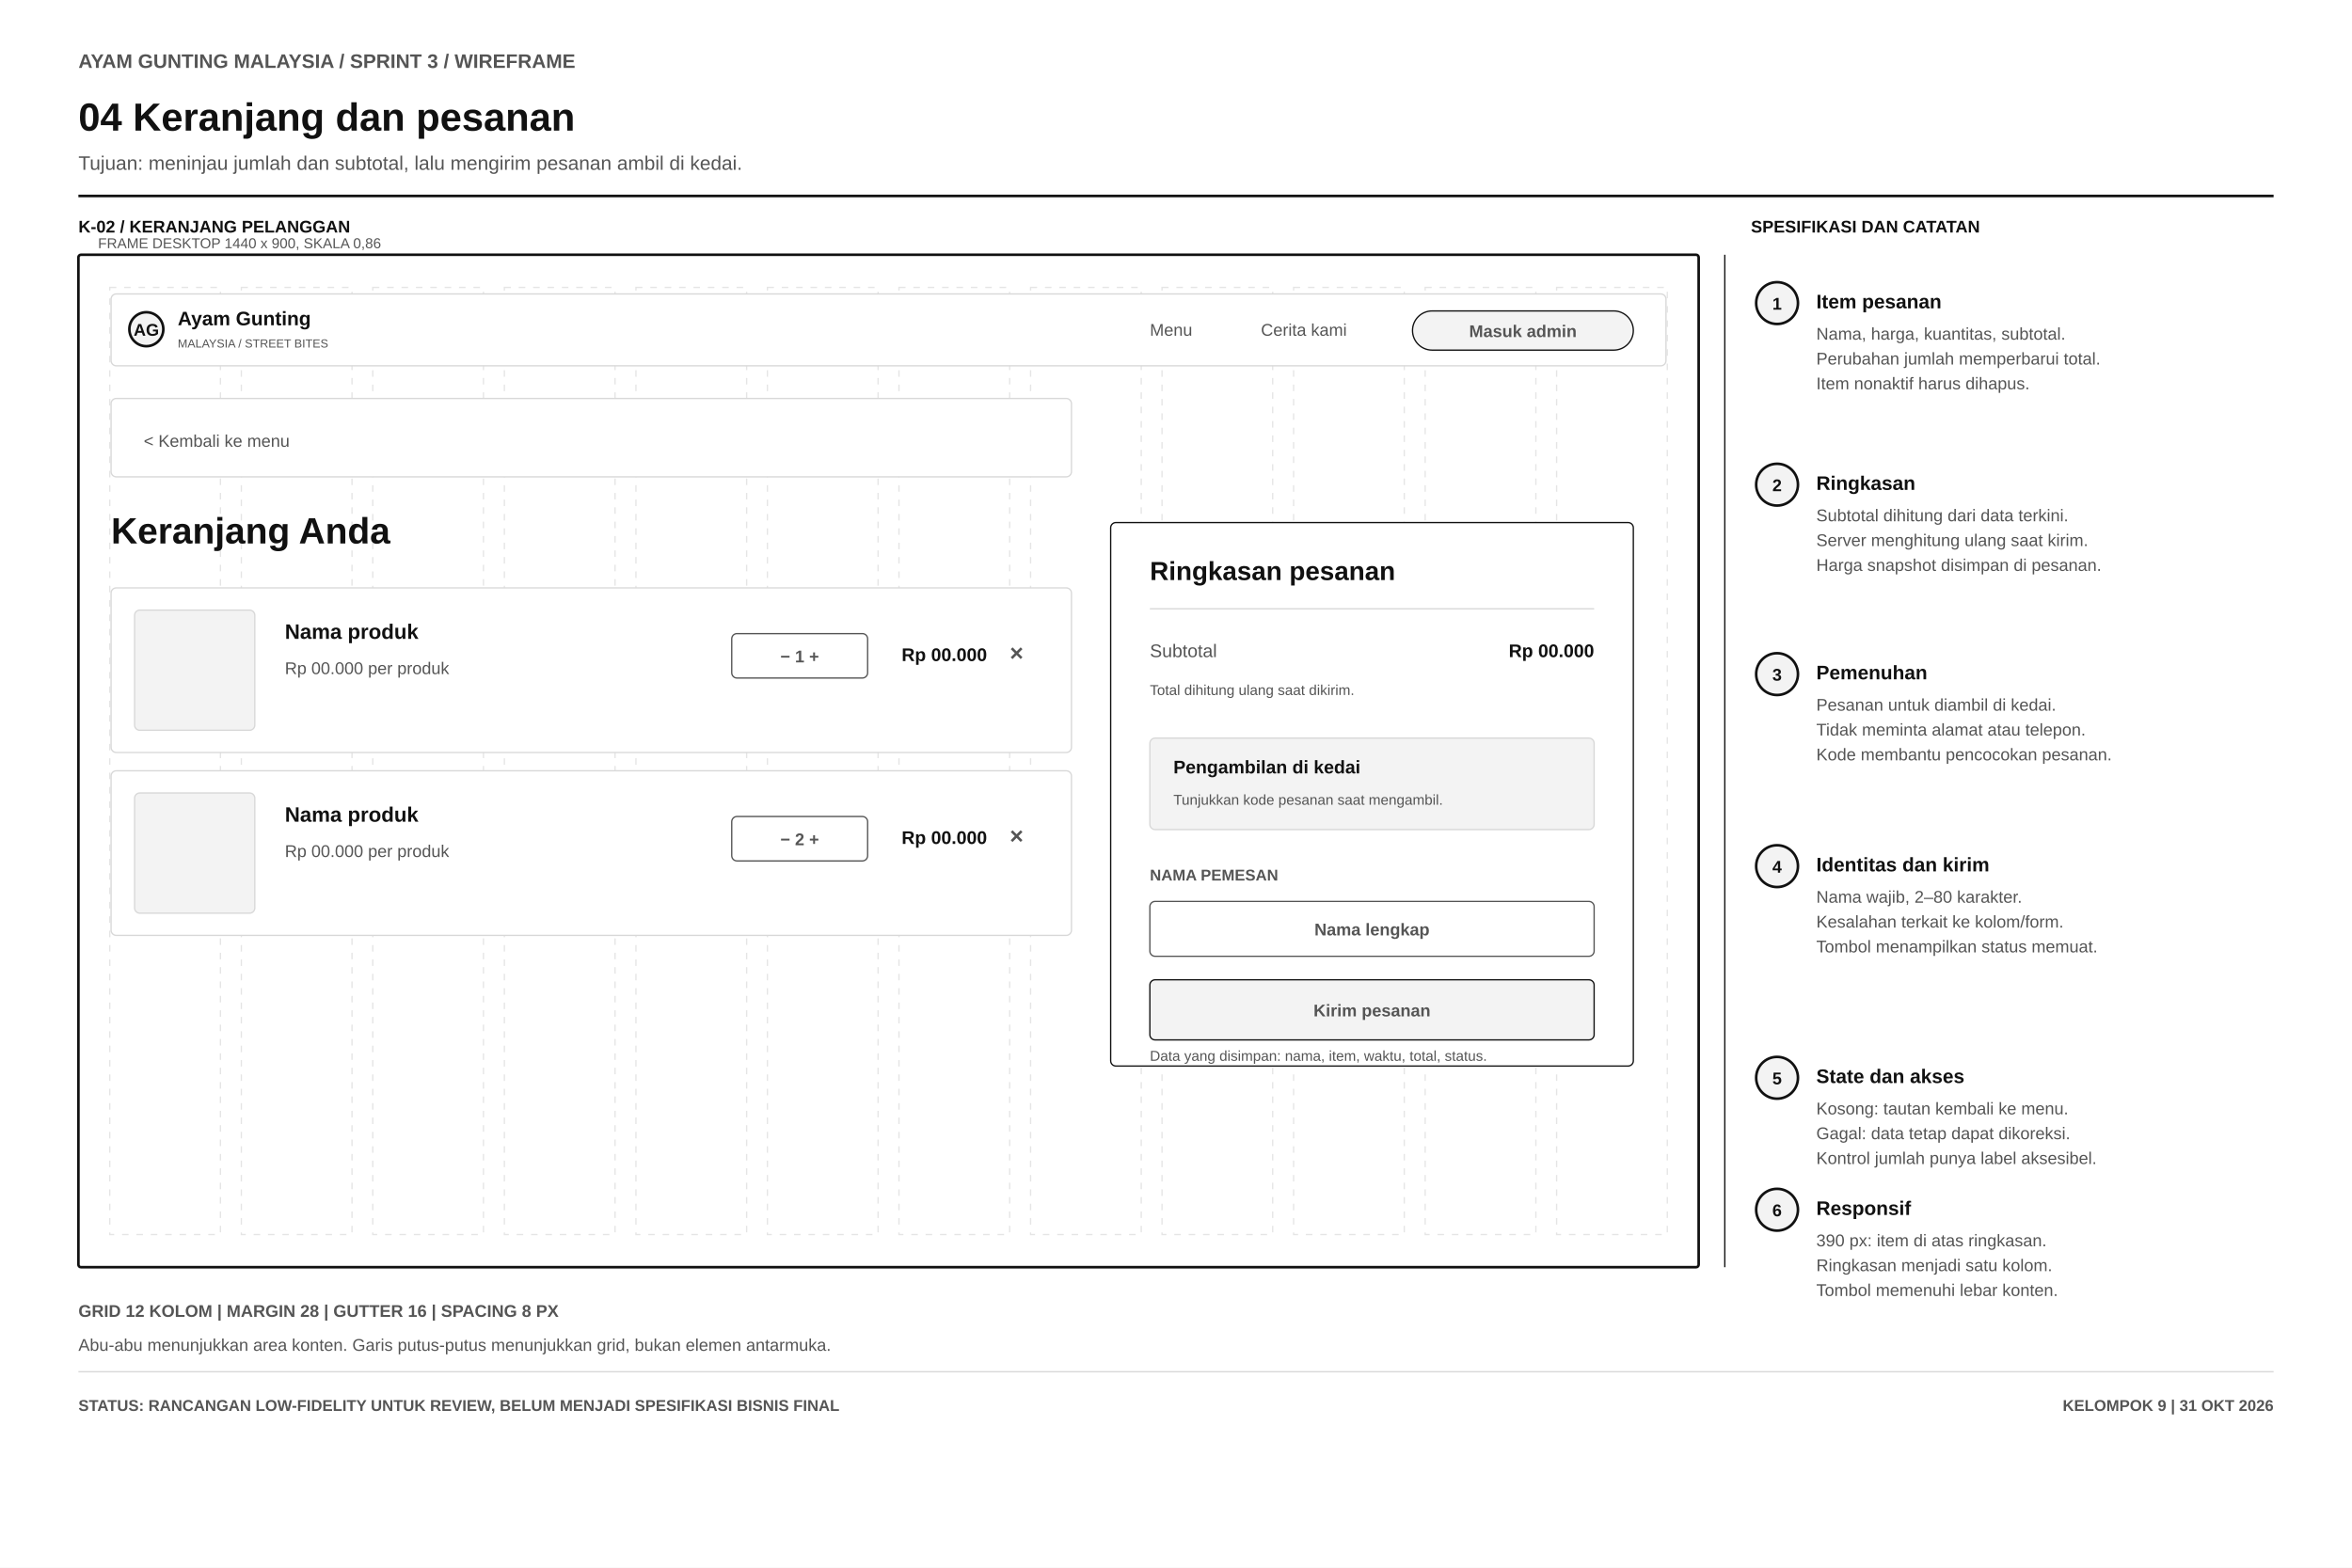
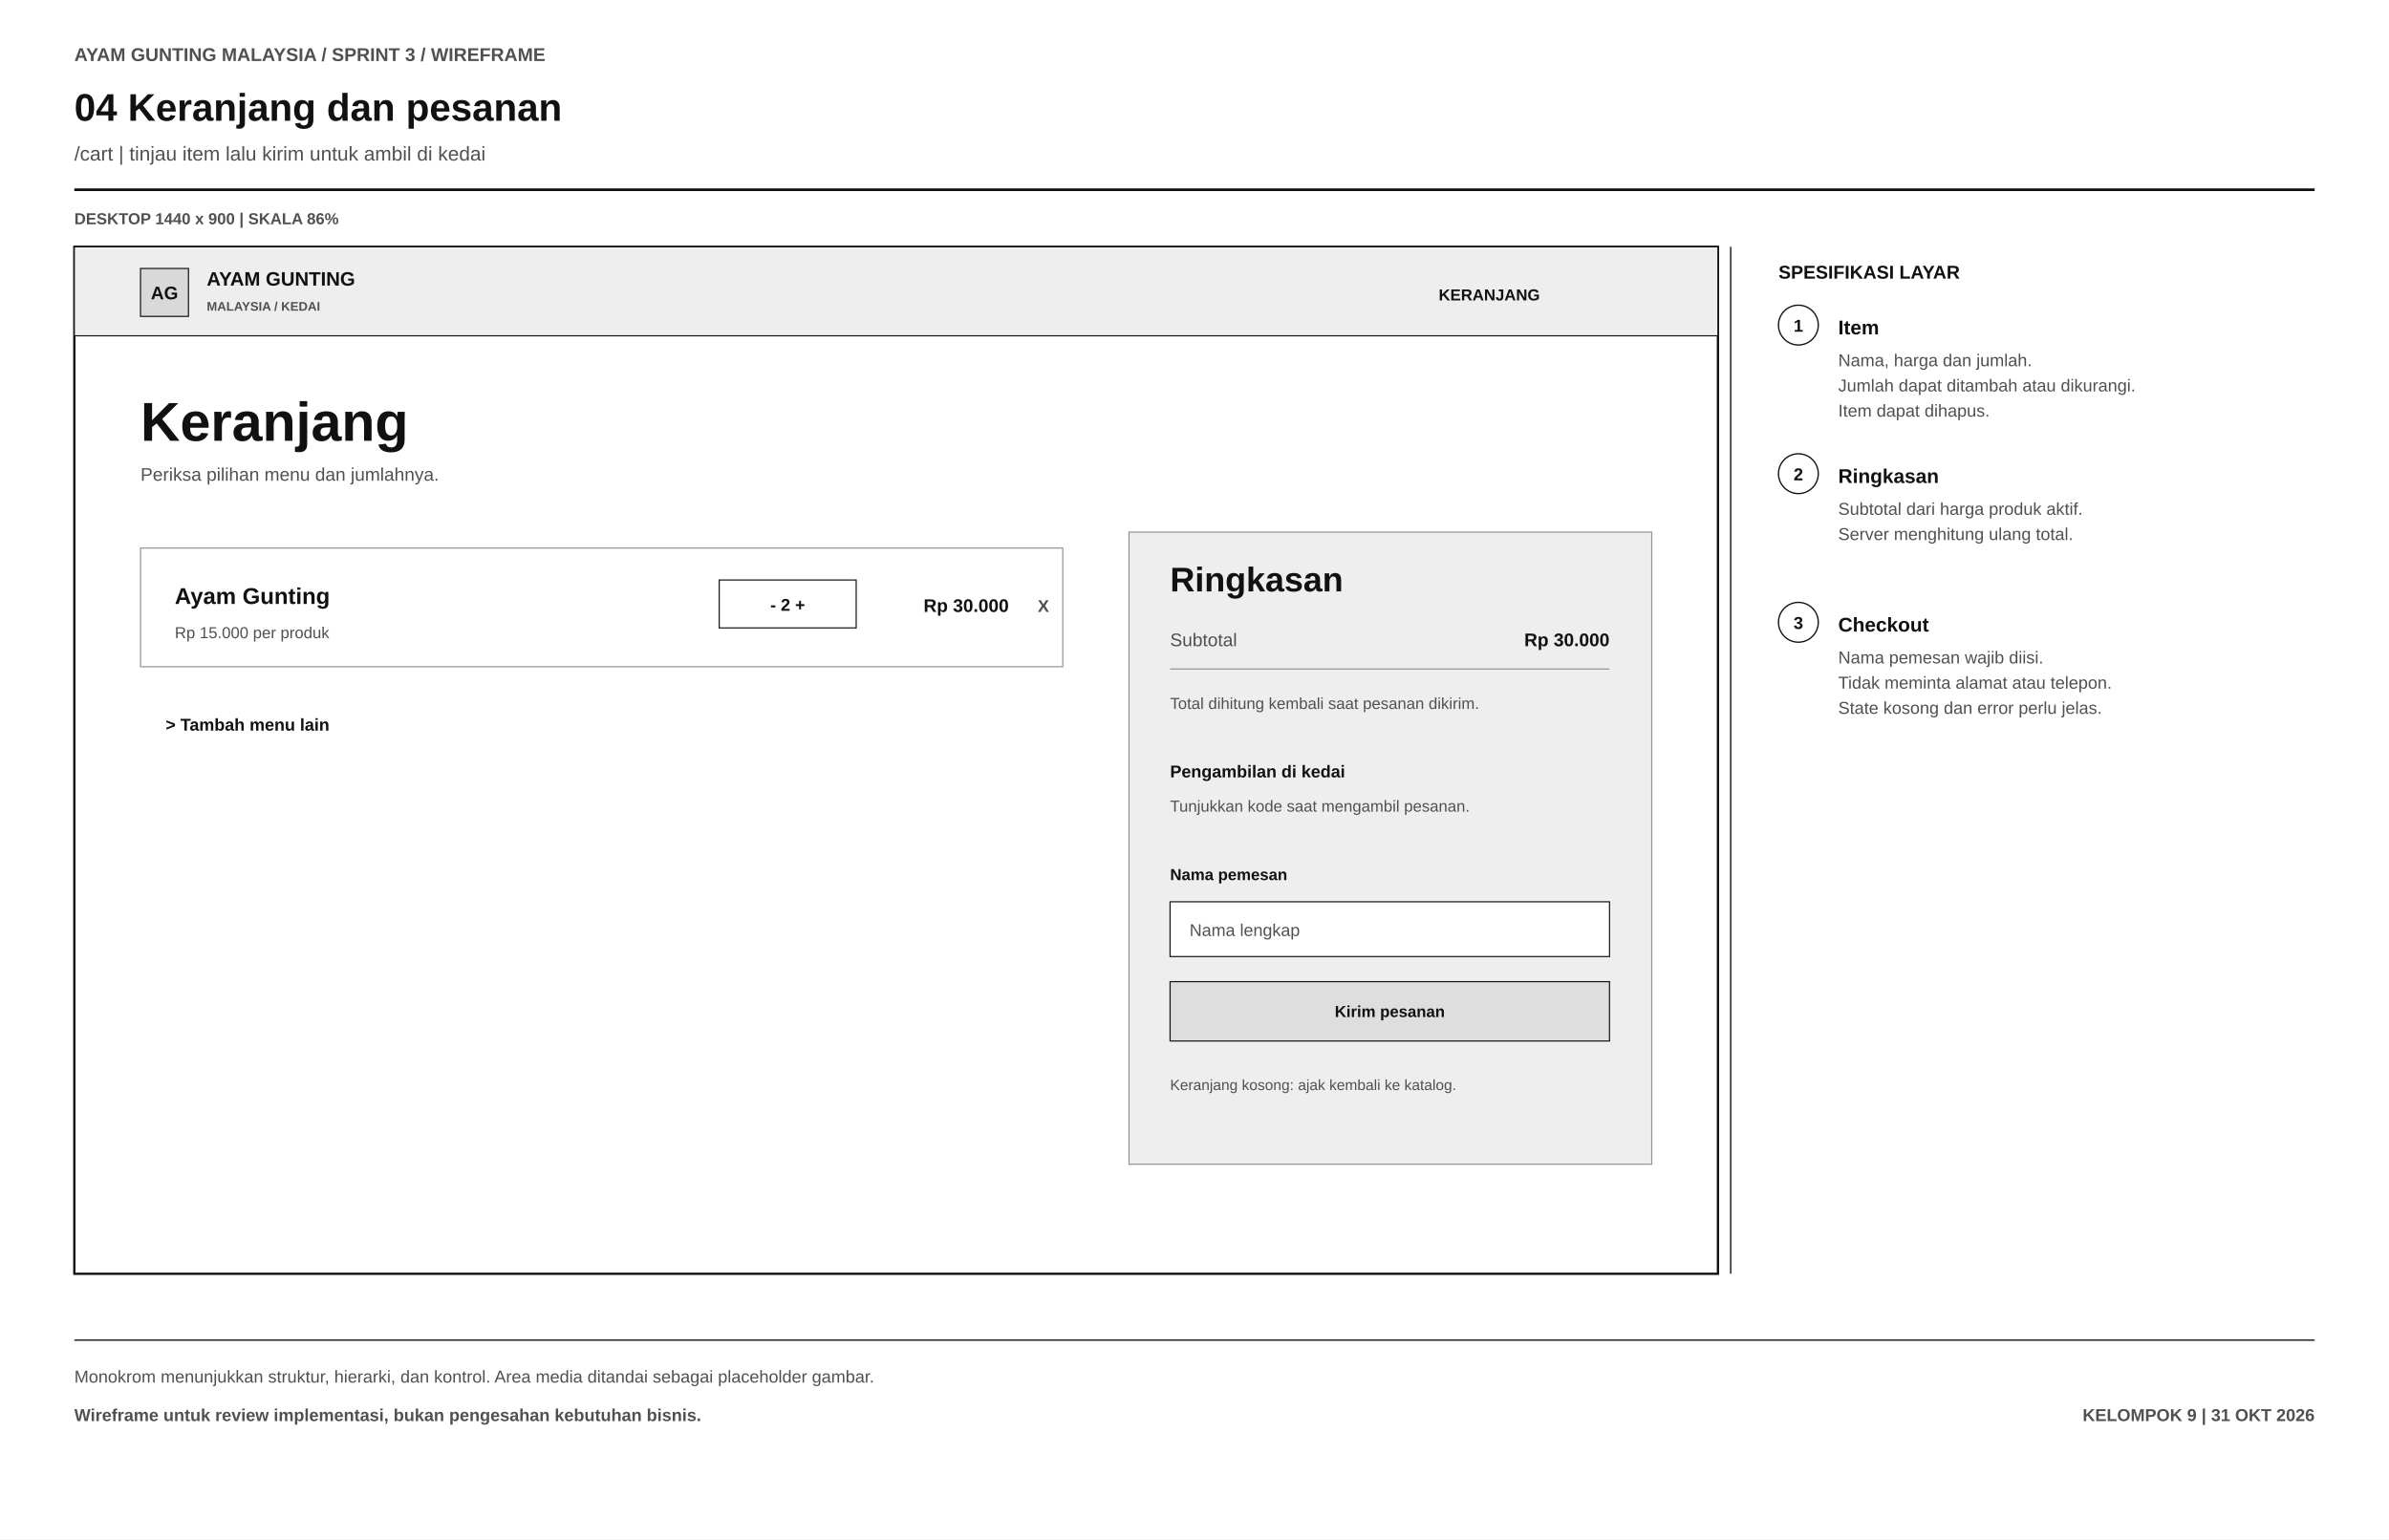
- <svg xmlns="http://www.w3.org/2000/svg" width="1800" height="1200" viewBox="0 0 1800 1200">
-   <rect width="1800" height="1200" fill="#ffffff" />
-   <text x="60" y="52" font-family="Arial, sans-serif" font-size="15" font-weight="700" fill="#555555" text-anchor="start">AYAM GUNTING MALAYSIA  /  SPRINT 3  /  WIREFRAME</text>
-   <text x="60" y="100" font-family="Arial, sans-serif" font-size="30" font-weight="700" fill="#111111" text-anchor="start">04  Keranjang dan pesanan</text>
-   <text x="60" y="130" font-family="Arial, sans-serif" font-size="15" font-weight="400" fill="#555555" text-anchor="start">Tujuan: meninjau jumlah dan subtotal, lalu mengirim pesanan ambil di kedai.</text>
-   <line x1="60" y1="150" x2="1740" y2="150" stroke="#111111" stroke-width="2" />
-   <text x="60" y="178" font-family="Arial, sans-serif" font-size="13" font-weight="700" fill="#111111" text-anchor="start">K-02  /  KERANJANG PELANGGAN</text>
-   <text x="1340" y="178" font-family="Arial, sans-serif" font-size="13" font-weight="700" fill="#111111" text-anchor="start">SPESIFIKASI DAN CATATAN</text>
-   <rect x="60" y="195" width="1240" height="775" rx="2" fill="#ffffff" stroke="#111111" stroke-width="2" />
-   <text x="75" y="190" font-family="Arial, sans-serif" font-size="11" font-weight="400" fill="#555555" text-anchor="start">FRAME DESKTOP 1440 x 900, SKALA 0,86</text>
-   <rect x="84.0" y="220" width="84.7" height="725" fill="none" stroke="#e5e5e5" stroke-width="1" stroke-dasharray="5 6" />
-   <rect x="184.7" y="220" width="84.7" height="725" fill="none" stroke="#e5e5e5" stroke-width="1" stroke-dasharray="5 6" />
-   <rect x="285.3" y="220" width="84.7" height="725" fill="none" stroke="#e5e5e5" stroke-width="1" stroke-dasharray="5 6" />
-   <rect x="386.0" y="220" width="84.7" height="725" fill="none" stroke="#e5e5e5" stroke-width="1" stroke-dasharray="5 6" />
-   <rect x="486.7" y="220" width="84.7" height="725" fill="none" stroke="#e5e5e5" stroke-width="1" stroke-dasharray="5 6" />
-   <rect x="587.3" y="220" width="84.7" height="725" fill="none" stroke="#e5e5e5" stroke-width="1" stroke-dasharray="5 6" />
-   <rect x="688.0" y="220" width="84.7" height="725" fill="none" stroke="#e5e5e5" stroke-width="1" stroke-dasharray="5 6" />
-   <rect x="788.7" y="220" width="84.7" height="725" fill="none" stroke="#e5e5e5" stroke-width="1" stroke-dasharray="5 6" />
-   <rect x="889.3" y="220" width="84.7" height="725" fill="none" stroke="#e5e5e5" stroke-width="1" stroke-dasharray="5 6" />
-   <rect x="990.0" y="220" width="84.7" height="725" fill="none" stroke="#e5e5e5" stroke-width="1" stroke-dasharray="5 6" />
-   <rect x="1090.7" y="220" width="84.7" height="725" fill="none" stroke="#e5e5e5" stroke-width="1" stroke-dasharray="5 6" />
-   <rect x="1191.3" y="220" width="84.7" height="725" fill="none" stroke="#e5e5e5" stroke-width="1" stroke-dasharray="5 6" />
-   <line x1="1320" y1="195" x2="1320" y2="970" stroke="#111111" stroke-width="1" />
-   <text x="60" y="1008" font-family="Arial, sans-serif" font-size="13" font-weight="700" fill="#555555" text-anchor="start">GRID 12 KOLOM  |  MARGIN 28  |  GUTTER 16  |  SPACING 8 PX</text>
-   <text x="60" y="1034" font-family="Arial, sans-serif" font-size="13" font-weight="400" fill="#555555" text-anchor="start">Abu-abu menunjukkan area konten. Garis putus-putus menunjukkan grid, bukan elemen antarmuka.</text>
-   <line x1="60" y1="1050" x2="1740" y2="1050" stroke="#d8d8d8" stroke-width="1" />
-   <text x="60" y="1080" font-family="Arial, sans-serif" font-size="12" font-weight="700" fill="#555555" text-anchor="start">STATUS: RANCANGAN LOW-FIDELITY UNTUK REVIEW, BELUM MENJADI SPESIFIKASI BISNIS FINAL</text>
-   <text x="1740" y="1080" font-family="Arial, sans-serif" font-size="12" font-weight="700" fill="#555555" text-anchor="end">KELOMPOK 9  |  31 OKT 2026</text>
-   <rect x="85" y="225" width="1190" height="55" rx="4" fill="#ffffff" stroke="#d8d8d8" stroke-width="1" />
-   <circle cx="112" cy="252" r="13" fill="#f3f3f3" stroke="#111111" stroke-width="2" />
-   <text x="112" y="257" font-family="Arial, sans-serif" font-size="13" font-weight="700" fill="#111111" text-anchor="middle">AG</text>
-   <text x="136" y="249" font-family="Arial, sans-serif" font-size="15" font-weight="700" fill="#111111" text-anchor="start">Ayam Gunting</text>
-   <text x="136" y="266" font-family="Arial, sans-serif" font-size="9" font-weight="400" fill="#555555" text-anchor="start">MALAYSIA  /  STREET BITES</text>
-   <text x="880" y="257" font-family="Arial, sans-serif" font-size="13" font-weight="400" fill="#555555" text-anchor="start">Menu</text>
-   <text x="965" y="257" font-family="Arial, sans-serif" font-size="13" font-weight="400" fill="#555555" text-anchor="start">Cerita kami</text>
-   <rect x="1081" y="238" width="169" height="30" rx="15" fill="#f3f3f3" stroke="#111111" stroke-width="1" />
-   <text x="1165.5" y="258.0" font-family="Arial, sans-serif" font-size="13" font-weight="700" fill="#555555" text-anchor="middle">Masuk admin</text>
-   <rect x="85" y="305" width="735" height="60" rx="4" fill="#ffffff" stroke="#d8d8d8" stroke-width="1" />
-   <text x="110" y="342" font-family="Arial, sans-serif" font-size="13" font-weight="400" fill="#555555" text-anchor="start">&lt; Kembali ke menu</text>
-   <text x="85" y="416" font-family="Arial, sans-serif" font-size="28" font-weight="700" fill="#111111" text-anchor="start">Keranjang Anda</text>
-   <rect x="85" y="450" width="735" height="126" rx="4" fill="#ffffff" stroke="#d8d8d8" stroke-width="1" />
-   <rect x="103" y="467" width="92" height="92" rx="4" fill="#f3f3f3" stroke="#d8d8d8" stroke-width="1" />
-   <text x="218" y="489" font-family="Arial, sans-serif" font-size="16" font-weight="700" fill="#111111" text-anchor="start">Nama produk</text>
-   <text x="218" y="516" font-family="Arial, sans-serif" font-size="13" font-weight="400" fill="#555555" text-anchor="start">Rp 00.000 per produk</text>
-   <rect x="560" y="485" width="104" height="34" rx="4" fill="#ffffff" stroke="#555555" stroke-width="1" />
-   <text x="612.0" y="507.0" font-family="Arial, sans-serif" font-size="13" font-weight="700" fill="#555555" text-anchor="middle">−     1     +</text>
-   <text x="690" y="506" font-family="Arial, sans-serif" font-size="14" font-weight="700" fill="#111111" text-anchor="start">Rp 00.000</text>
-   <text x="778" y="506" font-family="Arial, sans-serif" font-size="18" font-weight="700" fill="#555555" text-anchor="middle">×</text>
-   <rect x="85" y="590" width="735" height="126" rx="4" fill="#ffffff" stroke="#d8d8d8" stroke-width="1" />
-   <rect x="103" y="607" width="92" height="92" rx="4" fill="#f3f3f3" stroke="#d8d8d8" stroke-width="1" />
-   <text x="218" y="629" font-family="Arial, sans-serif" font-size="16" font-weight="700" fill="#111111" text-anchor="start">Nama produk</text>
-   <text x="218" y="656" font-family="Arial, sans-serif" font-size="13" font-weight="400" fill="#555555" text-anchor="start">Rp 00.000 per produk</text>
-   <rect x="560" y="625" width="104" height="34" rx="4" fill="#ffffff" stroke="#555555" stroke-width="1" />
-   <text x="612.0" y="647.0" font-family="Arial, sans-serif" font-size="13" font-weight="700" fill="#555555" text-anchor="middle">−     2     +</text>
-   <text x="690" y="646" font-family="Arial, sans-serif" font-size="14" font-weight="700" fill="#111111" text-anchor="start">Rp 00.000</text>
-   <text x="778" y="646" font-family="Arial, sans-serif" font-size="18" font-weight="700" fill="#555555" text-anchor="middle">×</text>
-   <rect x="850" y="400" width="400" height="416" rx="4" fill="#ffffff" stroke="#111111" stroke-width="1" />
-   <text x="880" y="444" font-family="Arial, sans-serif" font-size="20" font-weight="700" fill="#111111" text-anchor="start">Ringkasan pesanan</text>
-   <line x1="880" y1="466" x2="1220" y2="466" stroke="#d8d8d8" stroke-width="1" />
-   <text x="880" y="503" font-family="Arial, sans-serif" font-size="14" font-weight="400" fill="#555555" text-anchor="start">Subtotal</text>
-   <text x="1220" y="503" font-family="Arial, sans-serif" font-size="14" font-weight="700" fill="#111111" text-anchor="end">Rp 00.000</text>
-   <text x="880" y="532" font-family="Arial, sans-serif" font-size="11" font-weight="400" fill="#555555" text-anchor="start">Total dihitung ulang saat dikirim.</text>
-   <rect x="880" y="565" width="340" height="70" rx="4" fill="#f3f3f3" stroke="#d8d8d8" stroke-width="1" />
-   <text x="898" y="592" font-family="Arial, sans-serif" font-size="14" font-weight="700" fill="#111111" text-anchor="start">Pengambilan di kedai</text>
-   <text x="898" y="616" font-family="Arial, sans-serif" font-size="11" font-weight="400" fill="#555555" text-anchor="start">Tunjukkan kode pesanan saat mengambil.</text>
-   <text x="880" y="674" font-family="Arial, sans-serif" font-size="12" font-weight="700" fill="#555555" text-anchor="start">NAMA PEMESAN</text>
-   <rect x="880" y="690" width="340" height="42" rx="4" fill="#ffffff" stroke="#555555" stroke-width="1" />
-   <text x="1050.0" y="716.0" font-family="Arial, sans-serif" font-size="13" font-weight="700" fill="#555555" text-anchor="middle">Nama lengkap</text>
-   <rect x="880" y="750" width="340" height="46" rx="4" fill="#f3f3f3" stroke="#111111" stroke-width="1" />
-   <text x="1050.0" y="778.0" font-family="Arial, sans-serif" font-size="13" font-weight="700" fill="#555555" text-anchor="middle">Kirim pesanan</text>
-   <text x="880" y="812" font-family="Arial, sans-serif" font-size="11" font-weight="400" fill="#555555" text-anchor="start">Data yang disimpan: nama, item, waktu, total, status.</text>
-   <circle cx="1360" cy="232" r="16" fill="#f3f3f3" stroke="#111111" stroke-width="2" />
-   <text x="1360" y="237" font-family="Arial, sans-serif" font-size="13" font-weight="700" fill="#111111" text-anchor="middle">1</text>
-   <text x="1390" y="236" font-family="Arial, sans-serif" font-size="15" font-weight="700" fill="#111111" text-anchor="start">Item pesanan</text>
-   <text x="1390" y="260" font-family="Arial, sans-serif" font-size="13" font-weight="400" fill="#555555" text-anchor="start">Nama, harga, kuantitas, subtotal.</text>
-   <text x="1390" y="279" font-family="Arial, sans-serif" font-size="13" font-weight="400" fill="#555555" text-anchor="start">Perubahan jumlah memperbarui total.</text>
-   <text x="1390" y="298" font-family="Arial, sans-serif" font-size="13" font-weight="400" fill="#555555" text-anchor="start">Item nonaktif harus dihapus.</text>
-   <circle cx="1360" cy="371" r="16" fill="#f3f3f3" stroke="#111111" stroke-width="2" />
-   <text x="1360" y="376" font-family="Arial, sans-serif" font-size="13" font-weight="700" fill="#111111" text-anchor="middle">2</text>
-   <text x="1390" y="375" font-family="Arial, sans-serif" font-size="15" font-weight="700" fill="#111111" text-anchor="start">Ringkasan</text>
-   <text x="1390" y="399" font-family="Arial, sans-serif" font-size="13" font-weight="400" fill="#555555" text-anchor="start">Subtotal dihitung dari data terkini.</text>
-   <text x="1390" y="418" font-family="Arial, sans-serif" font-size="13" font-weight="400" fill="#555555" text-anchor="start">Server menghitung ulang saat kirim.</text>
-   <text x="1390" y="437" font-family="Arial, sans-serif" font-size="13" font-weight="400" fill="#555555" text-anchor="start">Harga snapshot disimpan di pesanan.</text>
-   <circle cx="1360" cy="516" r="16" fill="#f3f3f3" stroke="#111111" stroke-width="2" />
-   <text x="1360" y="521" font-family="Arial, sans-serif" font-size="13" font-weight="700" fill="#111111" text-anchor="middle">3</text>
-   <text x="1390" y="520" font-family="Arial, sans-serif" font-size="15" font-weight="700" fill="#111111" text-anchor="start">Pemenuhan</text>
-   <text x="1390" y="544" font-family="Arial, sans-serif" font-size="13" font-weight="400" fill="#555555" text-anchor="start">Pesanan untuk diambil di kedai.</text>
-   <text x="1390" y="563" font-family="Arial, sans-serif" font-size="13" font-weight="400" fill="#555555" text-anchor="start">Tidak meminta alamat atau telepon.</text>
-   <text x="1390" y="582" font-family="Arial, sans-serif" font-size="13" font-weight="400" fill="#555555" text-anchor="start">Kode membantu pencocokan pesanan.</text>
-   <circle cx="1360" cy="663" r="16" fill="#f3f3f3" stroke="#111111" stroke-width="2" />
-   <text x="1360" y="668" font-family="Arial, sans-serif" font-size="13" font-weight="700" fill="#111111" text-anchor="middle">4</text>
-   <text x="1390" y="667" font-family="Arial, sans-serif" font-size="15" font-weight="700" fill="#111111" text-anchor="start">Identitas dan kirim</text>
-   <text x="1390" y="691" font-family="Arial, sans-serif" font-size="13" font-weight="400" fill="#555555" text-anchor="start">Nama wajib, 2–80 karakter.</text>
-   <text x="1390" y="710" font-family="Arial, sans-serif" font-size="13" font-weight="400" fill="#555555" text-anchor="start">Kesalahan terkait ke kolom/form.</text>
-   <text x="1390" y="729" font-family="Arial, sans-serif" font-size="13" font-weight="400" fill="#555555" text-anchor="start">Tombol menampilkan status memuat.</text>
-   <circle cx="1360" cy="825" r="16" fill="#f3f3f3" stroke="#111111" stroke-width="2" />
-   <text x="1360" y="830" font-family="Arial, sans-serif" font-size="13" font-weight="700" fill="#111111" text-anchor="middle">5</text>
-   <text x="1390" y="829" font-family="Arial, sans-serif" font-size="15" font-weight="700" fill="#111111" text-anchor="start">State dan akses</text>
-   <text x="1390" y="853" font-family="Arial, sans-serif" font-size="13" font-weight="400" fill="#555555" text-anchor="start">Kosong: tautan kembali ke menu.</text>
-   <text x="1390" y="872" font-family="Arial, sans-serif" font-size="13" font-weight="400" fill="#555555" text-anchor="start">Gagal: data tetap dapat dikoreksi.</text>
-   <text x="1390" y="891" font-family="Arial, sans-serif" font-size="13" font-weight="400" fill="#555555" text-anchor="start">Kontrol jumlah punya label aksesibel.</text>
-   <circle cx="1360" cy="926" r="16" fill="#f3f3f3" stroke="#111111" stroke-width="2" />
-   <text x="1360" y="931" font-family="Arial, sans-serif" font-size="13" font-weight="700" fill="#111111" text-anchor="middle">6</text>
-   <text x="1390" y="930" font-family="Arial, sans-serif" font-size="15" font-weight="700" fill="#111111" text-anchor="start">Responsif</text>
-   <text x="1390" y="954" font-family="Arial, sans-serif" font-size="13" font-weight="400" fill="#555555" text-anchor="start">390 px: item di atas ringkasan.</text>
-   <text x="1390" y="973" font-family="Arial, sans-serif" font-size="13" font-weight="400" fill="#555555" text-anchor="start">Ringkasan menjadi satu kolom.</text>
-   <text x="1390" y="992" font-family="Arial, sans-serif" font-size="13" font-weight="400" fill="#555555" text-anchor="start">Tombol memenuhi lebar konten.</text>
+ <svg xmlns="http://www.w3.org/2000/svg" width="1800" height="1160" viewBox="0 0 1800 1160">
+   <rect x="0" y="0" width="1800" height="1160" rx="0" fill="#ffffff" stroke="#ffffff" stroke-width="0" />
+   <text x="56" y="46" font-family="Arial, sans-serif" font-size="14" font-weight="700" fill="#505050" text-anchor="start">AYAM GUNTING MALAYSIA  /  SPRINT 3  /  WIREFRAME</text>
+   <text x="56" y="91" font-family="Arial, sans-serif" font-size="29" font-weight="700" fill="#111111" text-anchor="start">04  Keranjang dan pesanan</text>
+   <text x="56" y="121" font-family="Arial, sans-serif" font-size="15" font-weight="400" fill="#505050" text-anchor="start">/cart   |   tinjau item lalu kirim untuk ambil di kedai</text>
+   <line x1="56" y1="143" x2="1744" y2="143" stroke="#111111" stroke-width="2" />
+   <text x="56" y="169" font-family="Arial, sans-serif" font-size="12" font-weight="700" fill="#505050" text-anchor="start">DESKTOP 1440 x 900   |   SKALA 86%</text>
+   <g transform="translate(56 186) scale(0.86)">
+     <rect x="0" y="0" width="1440" height="900" rx="0" fill="#ffffff" stroke="#111111" stroke-width="2" />
+     <rect x="0" y="0" width="1440" height="78" rx="0" fill="#eeeeee" stroke="#111111" stroke-width="1" />
+     <rect x="58" y="19" width="42" height="42" rx="0" fill="#d9d9d9" stroke="#111111" stroke-width="1" />
+     <text x="79" y="46" font-family="Arial, sans-serif" font-size="16" font-weight="700" fill="#111111" text-anchor="middle">AG</text>
+     <text x="116" y="34" font-family="Arial, sans-serif" font-size="17" font-weight="700" fill="#111111" text-anchor="start">AYAM GUNTING</text>
+     <text x="116" y="56" font-family="Arial, sans-serif" font-size="11" font-weight="700" fill="#505050" text-anchor="start">MALAYSIA  /  KEDAI</text>
+     <text x="1284" y="47" font-family="Arial, sans-serif" font-size="14" font-weight="700" fill="#111111" text-anchor="end">KERANJANG</text>
+     <text x="58" y="170" font-family="Arial, sans-serif" font-size="48" font-weight="700" fill="#111111" text-anchor="start">Keranjang</text>
+     <text x="58" y="205" font-family="Arial, sans-serif" font-size="16" font-weight="400" fill="#505050" text-anchor="start">Periksa pilihan menu dan jumlahnya.</text>
+     <rect x="58" y="264" width="808" height="104" rx="0" fill="#ffffff" stroke="#929292" stroke-width="1" />
+     <text x="88" y="313" font-family="Arial, sans-serif" font-size="20" font-weight="700" fill="#111111" text-anchor="start">Ayam Gunting</text>
+     <text x="88" y="343" font-family="Arial, sans-serif" font-size="14" font-weight="400" fill="#505050" text-anchor="start">Rp 15.000 per produk</text>
+     <rect x="565" y="292" width="120" height="42" rx="0" fill="#ffffff" stroke="#111111" stroke-width="1" />
+     <text x="625" y="319" font-family="Arial, sans-serif" font-size="15" font-weight="700" fill="#111111" text-anchor="middle">-      2      +</text>
+     <text x="744" y="320" font-family="Arial, sans-serif" font-size="16" font-weight="700" fill="#111111" text-anchor="start">Rp 30.000</text>
+     <text x="844" y="320" font-family="Arial, sans-serif" font-size="15" font-weight="700" fill="#505050" text-anchor="start">X</text>
+     <text x="80" y="424" font-family="Arial, sans-serif" font-size="15" font-weight="700" fill="#111111" text-anchor="start">&gt;  Tambah menu lain</text>
+     <rect x="924" y="250" width="458" height="554" rx="0" fill="#eeeeee" stroke="#929292" stroke-width="1" />
+     <text x="960" y="302" font-family="Arial, sans-serif" font-size="30" font-weight="700" fill="#111111" text-anchor="start">Ringkasan</text>
+     <text x="960" y="350" font-family="Arial, sans-serif" font-size="16" font-weight="400" fill="#505050" text-anchor="start">Subtotal</text>
+     <text x="1345" y="350" font-family="Arial, sans-serif" font-size="16" font-weight="700" fill="#111111" text-anchor="end">Rp 30.000</text>
+     <line x1="960" y1="370" x2="1345" y2="370" stroke="#929292" stroke-width="1" />
+     <text x="960" y="405" font-family="Arial, sans-serif" font-size="14" font-weight="400" fill="#505050" text-anchor="start">Total dihitung kembali saat pesanan dikirim.</text>
+     <text x="960" y="465" font-family="Arial, sans-serif" font-size="15" font-weight="700" fill="#111111" text-anchor="start">Pengambilan di kedai</text>
+     <text x="960" y="495" font-family="Arial, sans-serif" font-size="14" font-weight="400" fill="#505050" text-anchor="start">Tunjukkan kode saat mengambil pesanan.</text>
+     <text x="960" y="555" font-family="Arial, sans-serif" font-size="14" font-weight="700" fill="#111111" text-anchor="start">Nama pemesan</text>
+     <rect x="960" y="574" width="385" height="48" rx="0" fill="#ffffff" stroke="#111111" stroke-width="1" />
+     <text x="977" y="604" font-family="Arial, sans-serif" font-size="15" font-weight="400" fill="#505050" text-anchor="start">Nama lengkap</text>
+     <rect x="960" y="644" width="385" height="52" rx="0" fill="#dedede" stroke="#111111" stroke-width="1" />
+     <text x="1152.5" y="675.0" font-family="Arial, sans-serif" font-size="14" font-weight="700" fill="#111111" text-anchor="middle">Kirim pesanan</text>
+     <text x="960" y="739" font-family="Arial, sans-serif" font-size="13" font-weight="400" fill="#505050" text-anchor="start">Keranjang kosong: ajak kembali ke katalog.</text>
+   </g>
+   <line x1="1304" y1="186" x2="1304" y2="960" stroke="#111111" stroke-width="1" />
+   <text x="1340" y="210" font-family="Arial, sans-serif" font-size="14" font-weight="700" fill="#111111" text-anchor="start">SPESIFIKASI LAYAR</text>
+   <rect x="1340" y="230" width="30" height="30" rx="15" fill="#ffffff" stroke="#111111" stroke-width="1" />
+   <text x="1355" y="250" font-family="Arial, sans-serif" font-size="13" font-weight="700" fill="#111111" text-anchor="middle">1</text>
+   <text x="1385" y="252" font-family="Arial, sans-serif" font-size="15" font-weight="700" fill="#111111" text-anchor="start">Item</text>
+   <text x="1385" y="276" font-family="Arial, sans-serif" font-size="13" font-weight="400" fill="#505050" text-anchor="start">Nama, harga dan jumlah.</text>
+   <text x="1385" y="295" font-family="Arial, sans-serif" font-size="13" font-weight="400" fill="#505050" text-anchor="start">Jumlah dapat ditambah atau dikurangi.</text>
+   <text x="1385" y="314" font-family="Arial, sans-serif" font-size="13" font-weight="400" fill="#505050" text-anchor="start">Item dapat dihapus.</text>
+   <rect x="1340" y="342" width="30" height="30" rx="15" fill="#ffffff" stroke="#111111" stroke-width="1" />
+   <text x="1355" y="362" font-family="Arial, sans-serif" font-size="13" font-weight="700" fill="#111111" text-anchor="middle">2</text>
+   <text x="1385" y="364" font-family="Arial, sans-serif" font-size="15" font-weight="700" fill="#111111" text-anchor="start">Ringkasan</text>
+   <text x="1385" y="388" font-family="Arial, sans-serif" font-size="13" font-weight="400" fill="#505050" text-anchor="start">Subtotal dari harga produk aktif.</text>
+   <text x="1385" y="407" font-family="Arial, sans-serif" font-size="13" font-weight="400" fill="#505050" text-anchor="start">Server menghitung ulang total.</text>
+   <rect x="1340" y="454" width="30" height="30" rx="15" fill="#ffffff" stroke="#111111" stroke-width="1" />
+   <text x="1355" y="474" font-family="Arial, sans-serif" font-size="13" font-weight="700" fill="#111111" text-anchor="middle">3</text>
+   <text x="1385" y="476" font-family="Arial, sans-serif" font-size="15" font-weight="700" fill="#111111" text-anchor="start">Checkout</text>
+   <text x="1385" y="500" font-family="Arial, sans-serif" font-size="13" font-weight="400" fill="#505050" text-anchor="start">Nama pemesan wajib diisi.</text>
+   <text x="1385" y="519" font-family="Arial, sans-serif" font-size="13" font-weight="400" fill="#505050" text-anchor="start">Tidak meminta alamat atau telepon.</text>
+   <text x="1385" y="538" font-family="Arial, sans-serif" font-size="13" font-weight="400" fill="#505050" text-anchor="start">State kosong dan error perlu jelas.</text>
+   <line x1="56" y1="1010" x2="1744" y2="1010" stroke="#111111" stroke-width="1" />
+   <text x="56" y="1042" font-family="Arial, sans-serif" font-size="13" font-weight="400" fill="#505050" text-anchor="start">Monokrom menunjukkan struktur, hierarki, dan kontrol. Area media ditandai sebagai placeholder gambar.</text>
+   <text x="56" y="1071" font-family="Arial, sans-serif" font-size="13" font-weight="700" fill="#505050" text-anchor="start">Wireframe untuk review implementasi, bukan pengesahan kebutuhan bisnis.</text>
+   <text x="1744" y="1071" font-family="Arial, sans-serif" font-size="13" font-weight="700" fill="#505050" text-anchor="end">KELOMPOK 9  |  31 OKT 2026</text>
</svg>
